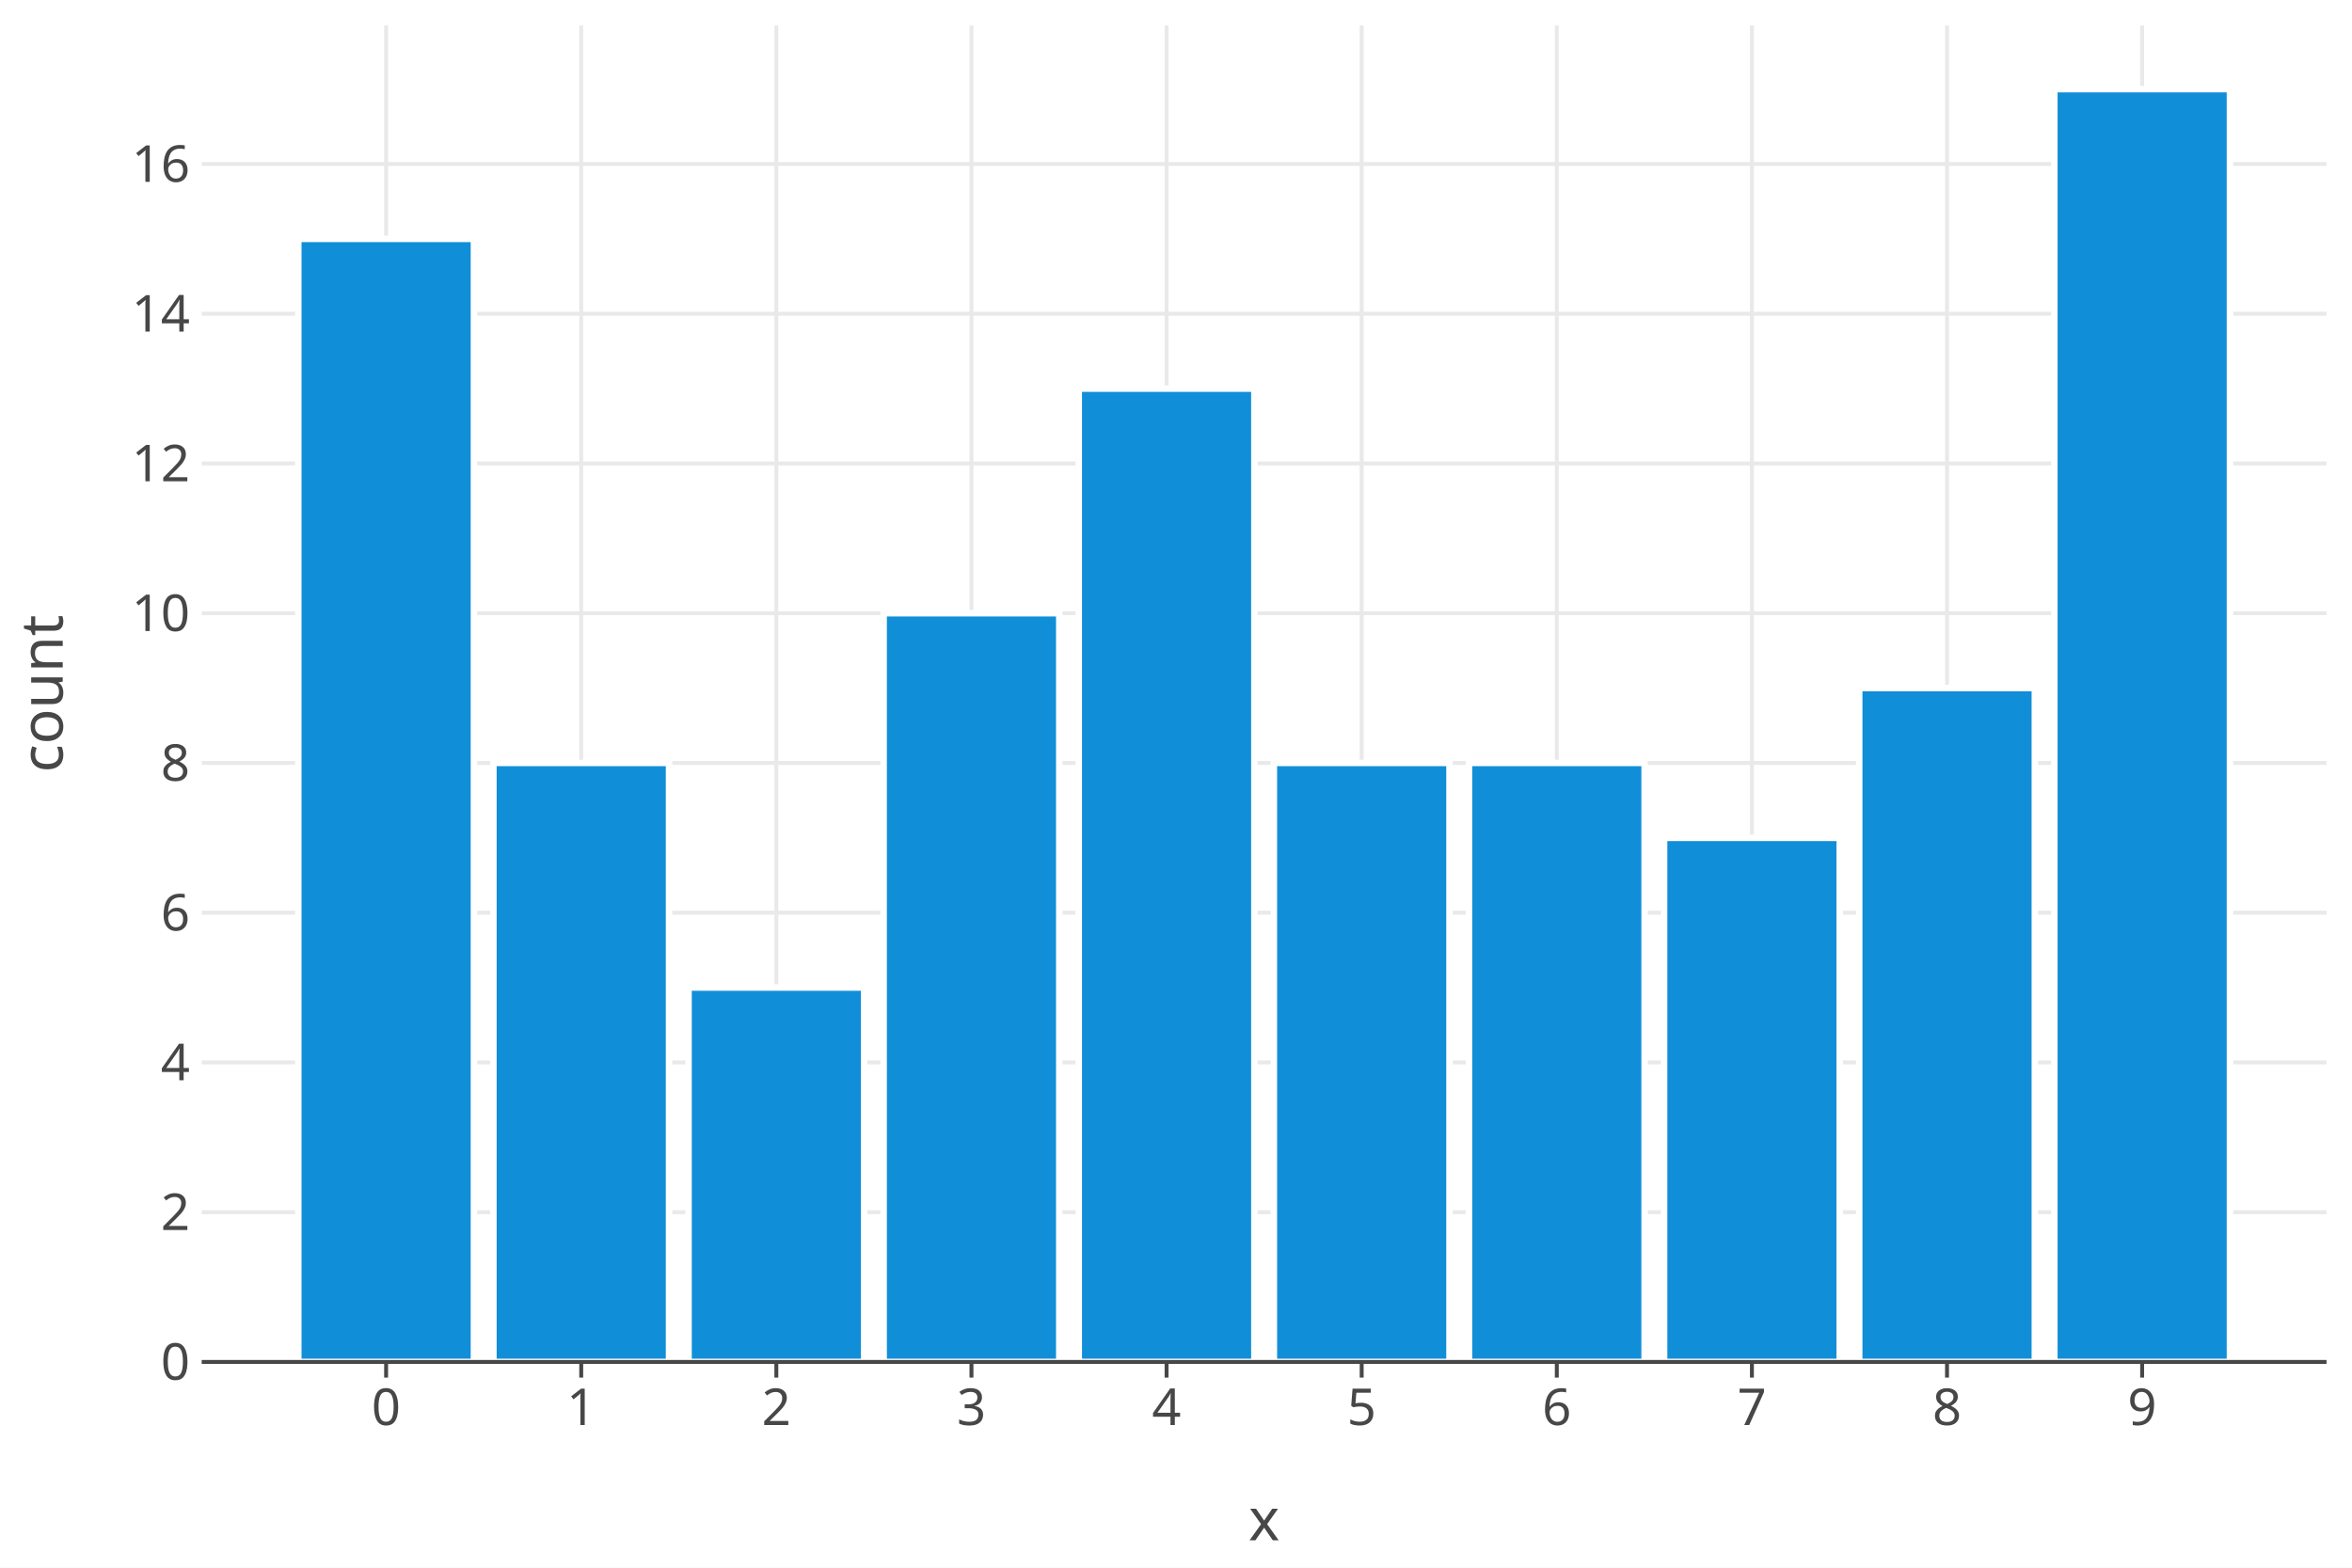
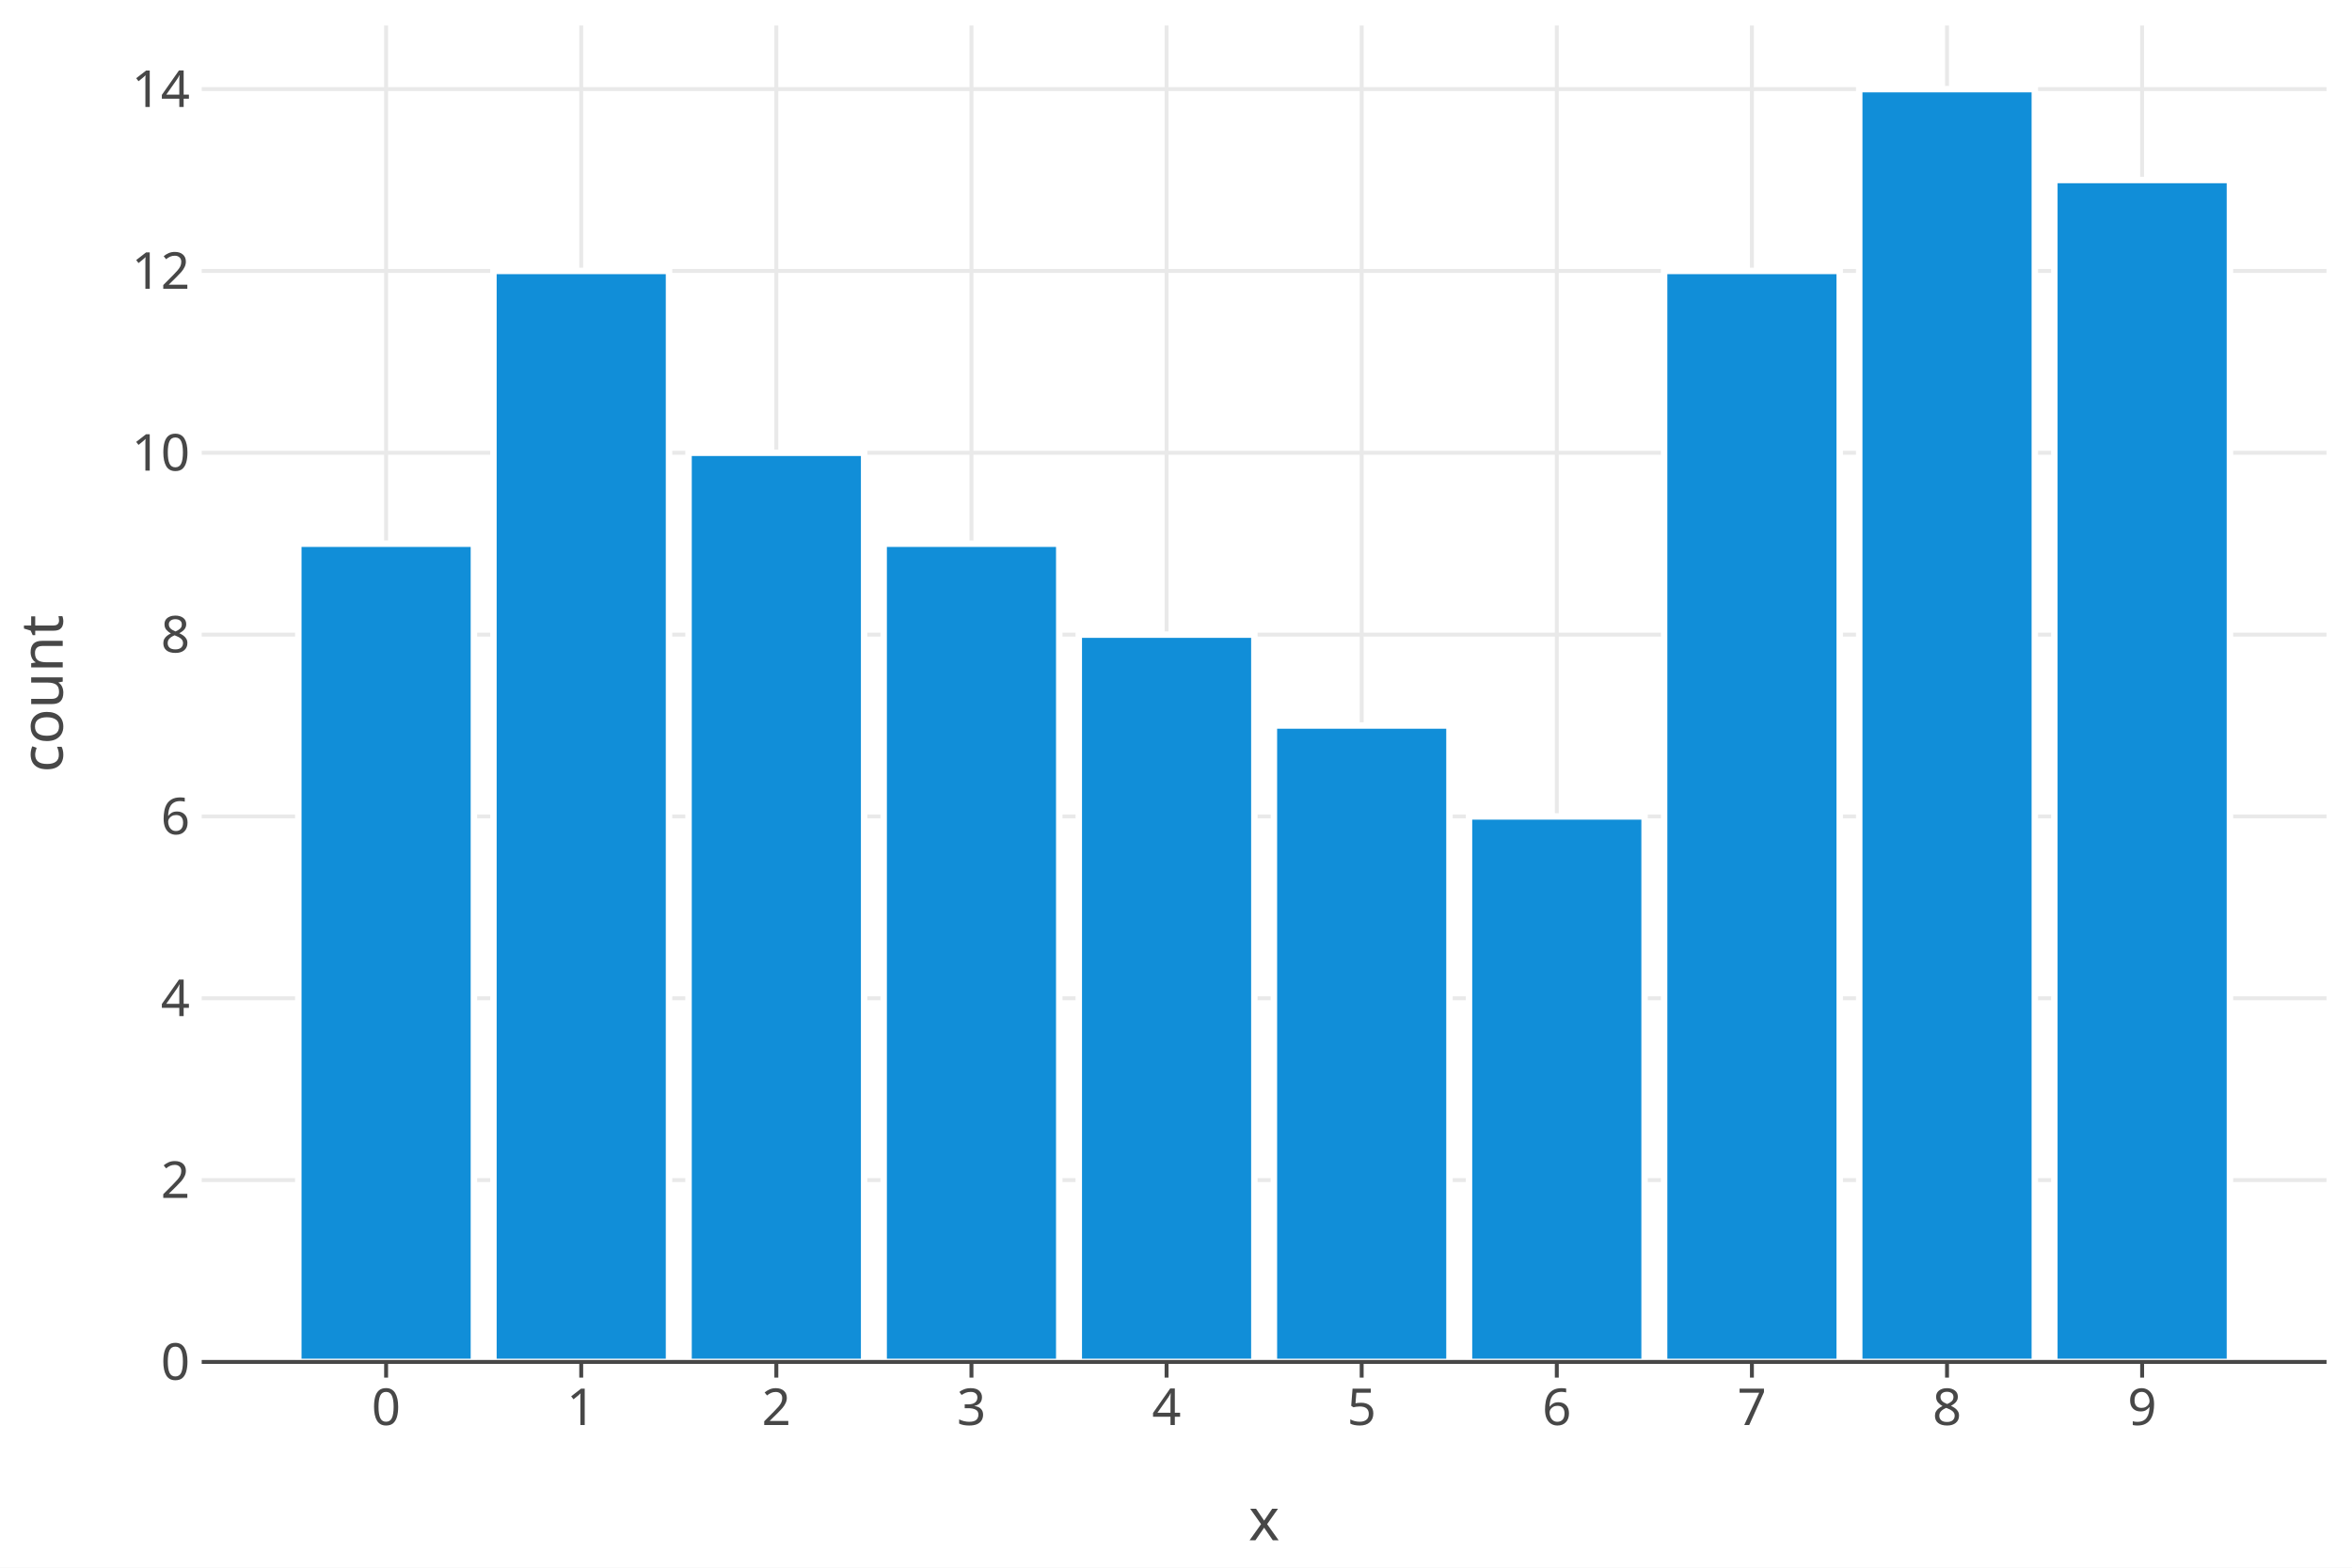
<svg xmlns="http://www.w3.org/2000/svg" display="block" class="plt-container" width="600.0" height="400.0">
  <style type="text/css">
  .plt-container {
   font-family: Lucida Grande, sans-serif;
   user-select: none;
   -webkit-user-select: none;
   -moz-user-select: none;
   -ms-user-select: none;
}
text {
   text-rendering: optimizeLegibility;
}
- #phqF01l .plot-title {
+ #p56eP6T .plot-title {
fill: #474747;
font-weight: normal;
   font-style: normal;font-family: Lucida Grande, sans-serif;
font-size: 16.0px;

}
- #phqF01l .plot-subtitle {
+ #p56eP6T .plot-subtitle {
fill: #474747;
font-weight: normal;
   font-style: normal;font-family: Lucida Grande, sans-serif;
font-size: 15.0px;

}
- #phqF01l .plot-caption {
- fill: #474747;
- font-weight: normal;
-    font-style: normal;font-family: Lucida Grande, sans-serif;
- font-size: 13.0px;
- 
- }
- #phqF01l .hyperlink-element {
+ #p56eP6T .plot-caption {
+ fill: #474747;
+ font-weight: normal;
+    font-style: normal;font-family: Lucida Grande, sans-serif;
+ font-size: 13.0px;
+ 
+ }
+ #p56eP6T .hyperlink-element {
fill: #118ed8;
font-weight: normal;
   font-style: normal;
}
- #phqF01l .legend-title {
+ #p56eP6T .legend-title {
fill: #474747;
font-weight: normal;
   font-style: normal;font-family: Lucida Grande, sans-serif;
font-size: 15.0px;

}
- #phqF01l .legend-item {
- fill: #474747;
- font-weight: normal;
-    font-style: normal;font-family: Lucida Grande, sans-serif;
- font-size: 13.0px;
- 
- }
- #phqF01l .axis-title-x {
+ #p56eP6T .legend-item {
+ fill: #474747;
+ font-weight: normal;
+    font-style: normal;font-family: Lucida Grande, sans-serif;
+ font-size: 13.0px;
+ 
+ }
+ #p56eP6T .axis-title-x {
fill: #474747;
font-weight: normal;
   font-style: normal;font-family: Lucida Grande, sans-serif;
font-size: 15.0px;

}
- #phqF01l .axis-text-x {
- fill: #474747;
- font-weight: normal;
-    font-style: normal;font-family: Lucida Grande, sans-serif;
- font-size: 13.0px;
- 
- }
- #dGklRYj .axis-tooltip-text-x {
+ #p56eP6T .axis-text-x {
+ fill: #474747;
+ font-weight: normal;
+    font-style: normal;font-family: Lucida Grande, sans-serif;
+ font-size: 13.0px;
+ 
+ }
+ #dKhbawY .axis-tooltip-text-x {
fill: #ffffff;
font-weight: normal;
   font-style: normal;font-family: Lucida Grande, sans-serif;
font-size: 13.0px;

}
- #phqF01l .axis-title-y {
+ #p56eP6T .axis-title-y {
fill: #474747;
font-weight: normal;
   font-style: normal;font-family: Lucida Grande, sans-serif;
font-size: 15.0px;

}
- #phqF01l .axis-text-y {
- fill: #474747;
- font-weight: normal;
-    font-style: normal;font-family: Lucida Grande, sans-serif;
- font-size: 13.0px;
- 
- }
- #dGklRYj .axis-tooltip-text-y {
+ #p56eP6T .axis-text-y {
+ fill: #474747;
+ font-weight: normal;
+    font-style: normal;font-family: Lucida Grande, sans-serif;
+ font-size: 13.0px;
+ 
+ }
+ #dKhbawY .axis-tooltip-text-y {
fill: #ffffff;
font-weight: normal;
   font-style: normal;font-family: Lucida Grande, sans-serif;
font-size: 13.0px;

}
- #phqF01l .facet-strip-text-x {
- fill: #474747;
- font-weight: normal;
-    font-style: normal;font-family: Lucida Grande, sans-serif;
- font-size: 13.0px;
- 
- }
- #phqF01l .facet-strip-text-y {
- fill: #474747;
- font-weight: normal;
-    font-style: normal;font-family: Lucida Grande, sans-serif;
- font-size: 13.0px;
- 
- }
- #dGklRYj .tooltip-text {
- fill: #474747;
- font-weight: normal;
-    font-style: normal;font-family: Lucida Grande, sans-serif;
- font-size: 13.0px;
- 
- }
- #dGklRYj .tooltip-title {
+ #p56eP6T .facet-strip-text-x {
+ fill: #474747;
+ font-weight: normal;
+    font-style: normal;font-family: Lucida Grande, sans-serif;
+ font-size: 13.0px;
+ 
+ }
+ #p56eP6T .facet-strip-text-y {
+ fill: #474747;
+ font-weight: normal;
+    font-style: normal;font-family: Lucida Grande, sans-serif;
+ font-size: 13.0px;
+ 
+ }
+ #dKhbawY .tooltip-text {
+ fill: #474747;
+ font-weight: normal;
+    font-style: normal;font-family: Lucida Grande, sans-serif;
+ font-size: 13.0px;
+ 
+ }
+ #dKhbawY .tooltip-title {
fill: #474747;
font-weight: bold;
   font-style: normal;font-family: Lucida Grande, sans-serif;
font-size: 13.0px;

}
- #dGklRYj .tooltip-label {
+ #dKhbawY .tooltip-label {
fill: #474747;
font-weight: bold;
   font-style: normal;font-family: Lucida Grande, sans-serif;
font-size: 13.0px;

}

  </style>
-   <g id="phqF01l">
+   <g id="p56eP6T">
    <path fill-rule="evenodd" fill="rgb(255,255,255)" fill-opacity="1.0" d="M0.0 0.0 L0.0 400.0 L600.0 400.0 L600.0 0.0 Z">
    </path>
    <g transform="translate(29.5 6.5 ) ">
      <g>
        <g transform="translate(21.96121 0.0 ) ">
          <g>
            <line x1="47.036" y1="0.0" x2="47.036" y2="341.0" stroke="rgb(233,233,233)" stroke-opacity="1.0" stroke-width="1.0" fill="none">
            </line>
            <line x1="96.81" y1="0.0" x2="96.81" y2="341.0" stroke="rgb(233,233,233)" stroke-opacity="1.0" stroke-width="1.0" fill="none">
            </line>
            <line x1="146.584" y1="0.0" x2="146.584" y2="341.0" stroke="rgb(233,233,233)" stroke-opacity="1.0" stroke-width="1.0" fill="none">
            </line>
            <line x1="196.358" y1="0.0" x2="196.358" y2="341.0" stroke="rgb(233,233,233)" stroke-opacity="1.0" stroke-width="1.0" fill="none">
            </line>
            <line x1="246.132" y1="0.0" x2="246.132" y2="341.0" stroke="rgb(233,233,233)" stroke-opacity="1.0" stroke-width="1.0" fill="none">
            </line>
            <line x1="295.906" y1="0.0" x2="295.906" y2="341.0" stroke="rgb(233,233,233)" stroke-opacity="1.0" stroke-width="1.0" fill="none">
            </line>
            <line x1="345.68" y1="0.0" x2="345.68" y2="341.0" stroke="rgb(233,233,233)" stroke-opacity="1.0" stroke-width="1.0" fill="none">
            </line>
            <line x1="395.454" y1="0.0" x2="395.454" y2="341.0" stroke="rgb(233,233,233)" stroke-opacity="1.0" stroke-width="1.0" fill="none">
            </line>
            <line x1="445.228" y1="0.0" x2="445.228" y2="341.0" stroke="rgb(233,233,233)" stroke-opacity="1.0" stroke-width="1.0" fill="none">
            </line>
            <line x1="495.002" y1="0.0" x2="495.002" y2="341.0" stroke="rgb(233,233,233)" stroke-opacity="1.0" stroke-width="1.0" fill="none">
            </line>
          </g>
        </g>
        <g transform="translate(21.96121 0.0 ) ">
          <g>
            <line x1="0.0" y1="341.0" x2="542.039" y2="341.0" stroke="rgb(233,233,233)" stroke-opacity="1.0" stroke-width="1.0" fill="none">
            </line>
-             <line x1="0.0" y1="302.793" x2="542.039" y2="302.793" stroke="rgb(233,233,233)" stroke-opacity="1.0" stroke-width="1.0" fill="none">
-             </line>
-             <line x1="0.0" y1="264.585" x2="542.039" y2="264.585" stroke="rgb(233,233,233)" stroke-opacity="1.0" stroke-width="1.0" fill="none">
-             </line>
-             <line x1="0.0" y1="226.378" x2="542.039" y2="226.378" stroke="rgb(233,233,233)" stroke-opacity="1.0" stroke-width="1.0" fill="none">
-             </line>
-             <line x1="0.0" y1="188.171" x2="542.039" y2="188.171" stroke="rgb(233,233,233)" stroke-opacity="1.0" stroke-width="1.0" fill="none">
-             </line>
-             <line x1="0.0" y1="149.964" x2="542.039" y2="149.964" stroke="rgb(233,233,233)" stroke-opacity="1.0" stroke-width="1.0" fill="none">
-             </line>
-             <line x1="0.0" y1="111.756" x2="542.039" y2="111.756" stroke="rgb(233,233,233)" stroke-opacity="1.0" stroke-width="1.0" fill="none">
-             </line>
-             <line x1="0.0" y1="73.549" x2="542.039" y2="73.549" stroke="rgb(233,233,233)" stroke-opacity="1.0" stroke-width="1.0" fill="none">
-             </line>
-             <line x1="0.0" y1="35.342" x2="542.039" y2="35.342" stroke="rgb(233,233,233)" stroke-opacity="1.0" stroke-width="1.0" fill="none">
+             <line x1="0.0" y1="294.605" x2="542.039" y2="294.605" stroke="rgb(233,233,233)" stroke-opacity="1.0" stroke-width="1.0" fill="none">
+             </line>
+             <line x1="0.0" y1="248.211" x2="542.039" y2="248.211" stroke="rgb(233,233,233)" stroke-opacity="1.0" stroke-width="1.0" fill="none">
+             </line>
+             <line x1="0.0" y1="201.816" x2="542.039" y2="201.816" stroke="rgb(233,233,233)" stroke-opacity="1.0" stroke-width="1.0" fill="none">
+             </line>
+             <line x1="0.0" y1="155.422" x2="542.039" y2="155.422" stroke="rgb(233,233,233)" stroke-opacity="1.0" stroke-width="1.0" fill="none">
+             </line>
+             <line x1="0.0" y1="109.027" x2="542.039" y2="109.027" stroke="rgb(233,233,233)" stroke-opacity="1.0" stroke-width="1.0" fill="none">
+             </line>
+             <line x1="0.0" y1="62.633" x2="542.039" y2="62.633" stroke="rgb(233,233,233)" stroke-opacity="1.0" stroke-width="1.0" fill="none">
+             </line>
+             <line x1="0.0" y1="16.238" x2="542.039" y2="16.238" stroke="rgb(233,233,233)" stroke-opacity="1.0" stroke-width="1.0" fill="none">
            </line>
          </g>
        </g>
      </g>
-       <g clip-path="url(#chEPPlU)" clip-bounds-jfx="[rect (21.961, 0.0), (542.039, 341.0)]">
+       <g clip-path="url(#co7lrXq)" clip-bounds-jfx="[rect (21.961, 0.0), (542.039, 341.0)]">
        <g transform="translate(21.96121 0.0 ) ">
          <g>
            <g>
-               <rect x="124.186" y="245.482" height="95.518" width="44.797" stroke="rgb(255,255,255)" stroke-opacity="1.0" fill="rgb(17,142,216)" fill-opacity="1.0" stroke-width="1.65">
-               </rect>
-               <rect x="273.508" y="188.171" height="152.829" width="44.797" stroke="rgb(255,255,255)" stroke-opacity="1.0" fill="rgb(17,142,216)" fill-opacity="1.0" stroke-width="1.65">
-               </rect>
-               <rect x="373.056" y="207.275" height="133.725" width="44.797" stroke="rgb(255,255,255)" stroke-opacity="1.0" fill="rgb(17,142,216)" fill-opacity="1.0" stroke-width="1.65">
-               </rect>
-               <rect x="74.412" y="188.171" height="152.829" width="44.797" stroke="rgb(255,255,255)" stroke-opacity="1.0" fill="rgb(17,142,216)" fill-opacity="1.0" stroke-width="1.65">
-               </rect>
-               <rect x="323.282" y="188.171" height="152.829" width="44.797" stroke="rgb(255,255,255)" stroke-opacity="1.0" fill="rgb(17,142,216)" fill-opacity="1.0" stroke-width="1.65">
-               </rect>
-               <rect x="173.96" y="149.964" height="191.036" width="44.797" stroke="rgb(255,255,255)" stroke-opacity="1.0" fill="rgb(17,142,216)" fill-opacity="1.0" stroke-width="1.65">
-               </rect>
-               <rect x="24.638" y="54.445" height="286.555" width="44.797" stroke="rgb(255,255,255)" stroke-opacity="1.0" fill="rgb(17,142,216)" fill-opacity="1.0" stroke-width="1.65">
-               </rect>
-               <rect x="223.734" y="92.653" height="248.347" width="44.797" stroke="rgb(255,255,255)" stroke-opacity="1.0" fill="rgb(17,142,216)" fill-opacity="1.0" stroke-width="1.65">
-               </rect>
-               <rect x="422.83" y="169.067" height="171.933" width="44.797" stroke="rgb(255,255,255)" stroke-opacity="1.0" fill="rgb(17,142,216)" fill-opacity="1.0" stroke-width="1.65">
-               </rect>
-               <rect x="472.604" y="16.238" height="324.762" width="44.797" stroke="rgb(255,255,255)" stroke-opacity="1.0" fill="rgb(17,142,216)" fill-opacity="1.0" stroke-width="1.65">
+               <rect x="323.282" y="201.816" height="139.184" width="44.797" stroke="rgb(255,255,255)" stroke-opacity="1.0" fill="rgb(17,142,216)" fill-opacity="1.0" stroke-width="1.65">
+               </rect>
+               <rect x="74.412" y="62.633" height="278.367" width="44.797" stroke="rgb(255,255,255)" stroke-opacity="1.0" fill="rgb(17,142,216)" fill-opacity="1.0" stroke-width="1.65">
+               </rect>
+               <rect x="273.508" y="178.619" height="162.381" width="44.797" stroke="rgb(255,255,255)" stroke-opacity="1.0" fill="rgb(17,142,216)" fill-opacity="1.0" stroke-width="1.65">
+               </rect>
+               <rect x="422.83" y="16.238" height="324.762" width="44.797" stroke="rgb(255,255,255)" stroke-opacity="1.0" fill="rgb(17,142,216)" fill-opacity="1.0" stroke-width="1.65">
+               </rect>
+               <rect x="24.638" y="132.224" height="208.776" width="44.797" stroke="rgb(255,255,255)" stroke-opacity="1.0" fill="rgb(17,142,216)" fill-opacity="1.0" stroke-width="1.65">
+               </rect>
+               <rect x="373.056" y="62.633" height="278.367" width="44.797" stroke="rgb(255,255,255)" stroke-opacity="1.0" fill="rgb(17,142,216)" fill-opacity="1.0" stroke-width="1.65">
+               </rect>
+               <rect x="472.604" y="39.435" height="301.565" width="44.797" stroke="rgb(255,255,255)" stroke-opacity="1.0" fill="rgb(17,142,216)" fill-opacity="1.0" stroke-width="1.65">
+               </rect>
+               <rect x="124.186" y="109.027" height="231.973" width="44.797" stroke="rgb(255,255,255)" stroke-opacity="1.0" fill="rgb(17,142,216)" fill-opacity="1.0" stroke-width="1.65">
+               </rect>
+               <rect x="173.96" y="132.224" height="208.776" width="44.797" stroke="rgb(255,255,255)" stroke-opacity="1.0" fill="rgb(17,142,216)" fill-opacity="1.0" stroke-width="1.65">
+               </rect>
+               <rect x="223.734" y="155.422" height="185.578" width="44.797" stroke="rgb(255,255,255)" stroke-opacity="1.0" fill="rgb(17,142,216)" fill-opacity="1.0" stroke-width="1.65">
              </rect>
            </g>
          </g>
        </g>
        <defs>
-           <clipPath id="chEPPlU">
+           <clipPath id="co7lrXq">
            <rect x="21.961" y="0.0" width="542.039" height="341.0">
            </rect>
          </clipPath>
        </defs>
      </g>
      <g>
        <g transform="translate(21.96121 341.0 ) ">
          <g transform="translate(47.03642 0.0 ) ">
            <line stroke-width="1.0" stroke="rgb(71,71,71)" stroke-opacity="1.0" x2="0.0" y2="4.0">
            </line>
            <g transform="translate(0.0 7.0 ) ">
-               <text class="axis-text-x" text-anchor="middle" dy="0.7em">
+               <text class="axis-text-x" text-anchor="middle" dy="0.7em" y="0.0">
                <tspan>0</tspan>
              </text>
            </g>
          </g>
          <g transform="translate(96.81042 0.0 ) ">
            <line stroke-width="1.0" stroke="rgb(71,71,71)" stroke-opacity="1.0" x2="0.0" y2="4.0">
            </line>
            <g transform="translate(0.0 7.0 ) ">
-               <text class="axis-text-x" text-anchor="middle" dy="0.7em">
+               <text class="axis-text-x" text-anchor="middle" dy="0.7em" y="0.0">
                <tspan>1</tspan>
              </text>
            </g>
          </g>
          <g transform="translate(146.5844 0.0 ) ">
            <line stroke-width="1.0" stroke="rgb(71,71,71)" stroke-opacity="1.0" x2="0.0" y2="4.0">
            </line>
            <g transform="translate(0.0 7.0 ) ">
-               <text class="axis-text-x" text-anchor="middle" dy="0.7em">
+               <text class="axis-text-x" text-anchor="middle" dy="0.7em" y="0.0">
                <tspan>2</tspan>
              </text>
            </g>
          </g>
          <g transform="translate(196.3584 0.0 ) ">
            <line stroke-width="1.0" stroke="rgb(71,71,71)" stroke-opacity="1.0" x2="0.0" y2="4.0">
            </line>
            <g transform="translate(0.0 7.0 ) ">
-               <text class="axis-text-x" text-anchor="middle" dy="0.7em">
+               <text class="axis-text-x" text-anchor="middle" dy="0.7em" y="0.0">
                <tspan>3</tspan>
              </text>
            </g>
          </g>
          <g transform="translate(246.1324 0.0 ) ">
            <line stroke-width="1.0" stroke="rgb(71,71,71)" stroke-opacity="1.0" x2="0.0" y2="4.0">
            </line>
            <g transform="translate(0.0 7.0 ) ">
-               <text class="axis-text-x" text-anchor="middle" dy="0.7em">
+               <text class="axis-text-x" text-anchor="middle" dy="0.7em" y="0.0">
                <tspan>4</tspan>
              </text>
            </g>
          </g>
          <g transform="translate(295.9064 0.0 ) ">
            <line stroke-width="1.0" stroke="rgb(71,71,71)" stroke-opacity="1.0" x2="0.0" y2="4.0">
            </line>
            <g transform="translate(0.0 7.0 ) ">
-               <text class="axis-text-x" text-anchor="middle" dy="0.7em">
+               <text class="axis-text-x" text-anchor="middle" dy="0.7em" y="0.0">
                <tspan>5</tspan>
              </text>
            </g>
          </g>
          <g transform="translate(345.6804 0.0 ) ">
            <line stroke-width="1.0" stroke="rgb(71,71,71)" stroke-opacity="1.0" x2="0.0" y2="4.0">
            </line>
            <g transform="translate(0.0 7.0 ) ">
-               <text class="axis-text-x" text-anchor="middle" dy="0.7em">
+               <text class="axis-text-x" text-anchor="middle" dy="0.7em" y="0.0">
                <tspan>6</tspan>
              </text>
            </g>
          </g>
          <g transform="translate(395.4544 0.0 ) ">
            <line stroke-width="1.0" stroke="rgb(71,71,71)" stroke-opacity="1.0" x2="0.0" y2="4.0">
            </line>
            <g transform="translate(0.0 7.0 ) ">
-               <text class="axis-text-x" text-anchor="middle" dy="0.7em">
+               <text class="axis-text-x" text-anchor="middle" dy="0.7em" y="0.0">
                <tspan>7</tspan>
              </text>
            </g>
          </g>
          <g transform="translate(445.2284 0.0 ) ">
            <line stroke-width="1.0" stroke="rgb(71,71,71)" stroke-opacity="1.0" x2="0.0" y2="4.0">
            </line>
            <g transform="translate(0.0 7.0 ) ">
-               <text class="axis-text-x" text-anchor="middle" dy="0.7em">
+               <text class="axis-text-x" text-anchor="middle" dy="0.7em" y="0.0">
                <tspan>8</tspan>
              </text>
            </g>
          </g>
          <g transform="translate(495.0024 0.0 ) ">
            <line stroke-width="1.0" stroke="rgb(71,71,71)" stroke-opacity="1.0" x2="0.0" y2="4.0">
            </line>
            <g transform="translate(0.0 7.0 ) ">
-               <text class="axis-text-x" text-anchor="middle" dy="0.7em">
+               <text class="axis-text-x" text-anchor="middle" dy="0.7em" y="0.0">
                <tspan>9</tspan>
              </text>
            </g>
          </g>
          <line x1="0.0" y1="0.0" x2="542.039" y2="0.0" stroke-width="1.0" stroke="rgb(71,71,71)" stroke-opacity="1.0">
          </line>
        </g>
        <g transform="translate(21.96121 0.0 ) ">
          <g transform="translate(0.0 341.0 ) ">
            <g transform="translate(-3.0 0.0 ) ">
-               <text class="axis-text-y" text-anchor="end" dy="0.35em">
+               <text class="axis-text-y" text-anchor="end" dy="0.35em" y="0.0">
                <tspan>0</tspan>
              </text>
            </g>
          </g>
-           <g transform="translate(0.0 302.7927 ) ">
-             <g transform="translate(-3.0 0.0 ) ">
-               <text class="axis-text-y" text-anchor="end" dy="0.35em">
+           <g transform="translate(0.0 294.6054 ) ">
+             <g transform="translate(-3.0 0.0 ) ">
+               <text class="axis-text-y" text-anchor="end" dy="0.35em" y="0.0">
                <tspan>2</tspan>
              </text>
            </g>
          </g>
-           <g transform="translate(0.0 264.5854 ) ">
-             <g transform="translate(-3.0 0.0 ) ">
-               <text class="axis-text-y" text-anchor="end" dy="0.35em">
+           <g transform="translate(0.0 248.2109 ) ">
+             <g transform="translate(-3.0 0.0 ) ">
+               <text class="axis-text-y" text-anchor="end" dy="0.35em" y="0.0">
                <tspan>4</tspan>
              </text>
            </g>
          </g>
-           <g transform="translate(0.0 226.3782 ) ">
-             <g transform="translate(-3.0 0.0 ) ">
-               <text class="axis-text-y" text-anchor="end" dy="0.35em">
+           <g transform="translate(0.0 201.8163 ) ">
+             <g transform="translate(-3.0 0.0 ) ">
+               <text class="axis-text-y" text-anchor="end" dy="0.35em" y="0.0">
                <tspan>6</tspan>
              </text>
            </g>
          </g>
-           <g transform="translate(0.0 188.1709 ) ">
-             <g transform="translate(-3.0 0.0 ) ">
-               <text class="axis-text-y" text-anchor="end" dy="0.35em">
+           <g transform="translate(0.0 155.4218 ) ">
+             <g transform="translate(-3.0 0.0 ) ">
+               <text class="axis-text-y" text-anchor="end" dy="0.35em" y="0.0">
                <tspan>8</tspan>
              </text>
            </g>
          </g>
-           <g transform="translate(0.0 149.9636 ) ">
-             <g transform="translate(-3.0 0.0 ) ">
-               <text class="axis-text-y" text-anchor="end" dy="0.35em">
+           <g transform="translate(0.0 109.0272 ) ">
+             <g transform="translate(-3.0 0.0 ) ">
+               <text class="axis-text-y" text-anchor="end" dy="0.35em" y="0.0">
                <tspan>10</tspan>
              </text>
            </g>
          </g>
-           <g transform="translate(0.0 111.7563 ) ">
-             <g transform="translate(-3.0 0.0 ) ">
-               <text class="axis-text-y" text-anchor="end" dy="0.35em">
+           <g transform="translate(0.0 62.63265 ) ">
+             <g transform="translate(-3.0 0.0 ) ">
+               <text class="axis-text-y" text-anchor="end" dy="0.35em" y="0.0">
                <tspan>12</tspan>
              </text>
            </g>
          </g>
-           <g transform="translate(0.0 73.54902 ) ">
-             <g transform="translate(-3.0 0.0 ) ">
-               <text class="axis-text-y" text-anchor="end" dy="0.35em">
+           <g transform="translate(0.0 16.2381 ) ">
+             <g transform="translate(-3.0 0.0 ) ">
+               <text class="axis-text-y" text-anchor="end" dy="0.35em" y="0.0">
                <tspan>14</tspan>
-               </text>
-             </g>
-           </g>
-           <g transform="translate(0.0 35.34174 ) ">
-             <g transform="translate(-3.0 0.0 ) ">
-               <text class="axis-text-y" text-anchor="end" dy="0.35em">
-                 <tspan>16</tspan>
              </text>
            </g>
          </g>
        </g>
      </g>
    </g>
    <g transform="translate(16.0 177.0 ) rotate(-90.0 ) ">
      <text class="axis-title-y" y="0.0" text-anchor="middle">
        <tspan>count</tspan>
      </text>
    </g>
    <g transform="translate(322.4806 393.0 ) ">
      <text class="axis-title-x" y="0.0" text-anchor="middle">
        <tspan>x</tspan>
      </text>
    </g>
    <path fill="rgb(0,0,0)" fill-opacity="0.0" stroke="rgb(71,71,71)" stroke-opacity="1.0" stroke-width="0.0" d="M0.0 0.0 L0.0 400.0 L600.0 400.0 L600.0 0.0 Z" pointer-events="none">
    </path>
  </g>
-   <g id="dGklRYj">
+   <g id="dKhbawY">
  </g>
</svg>
